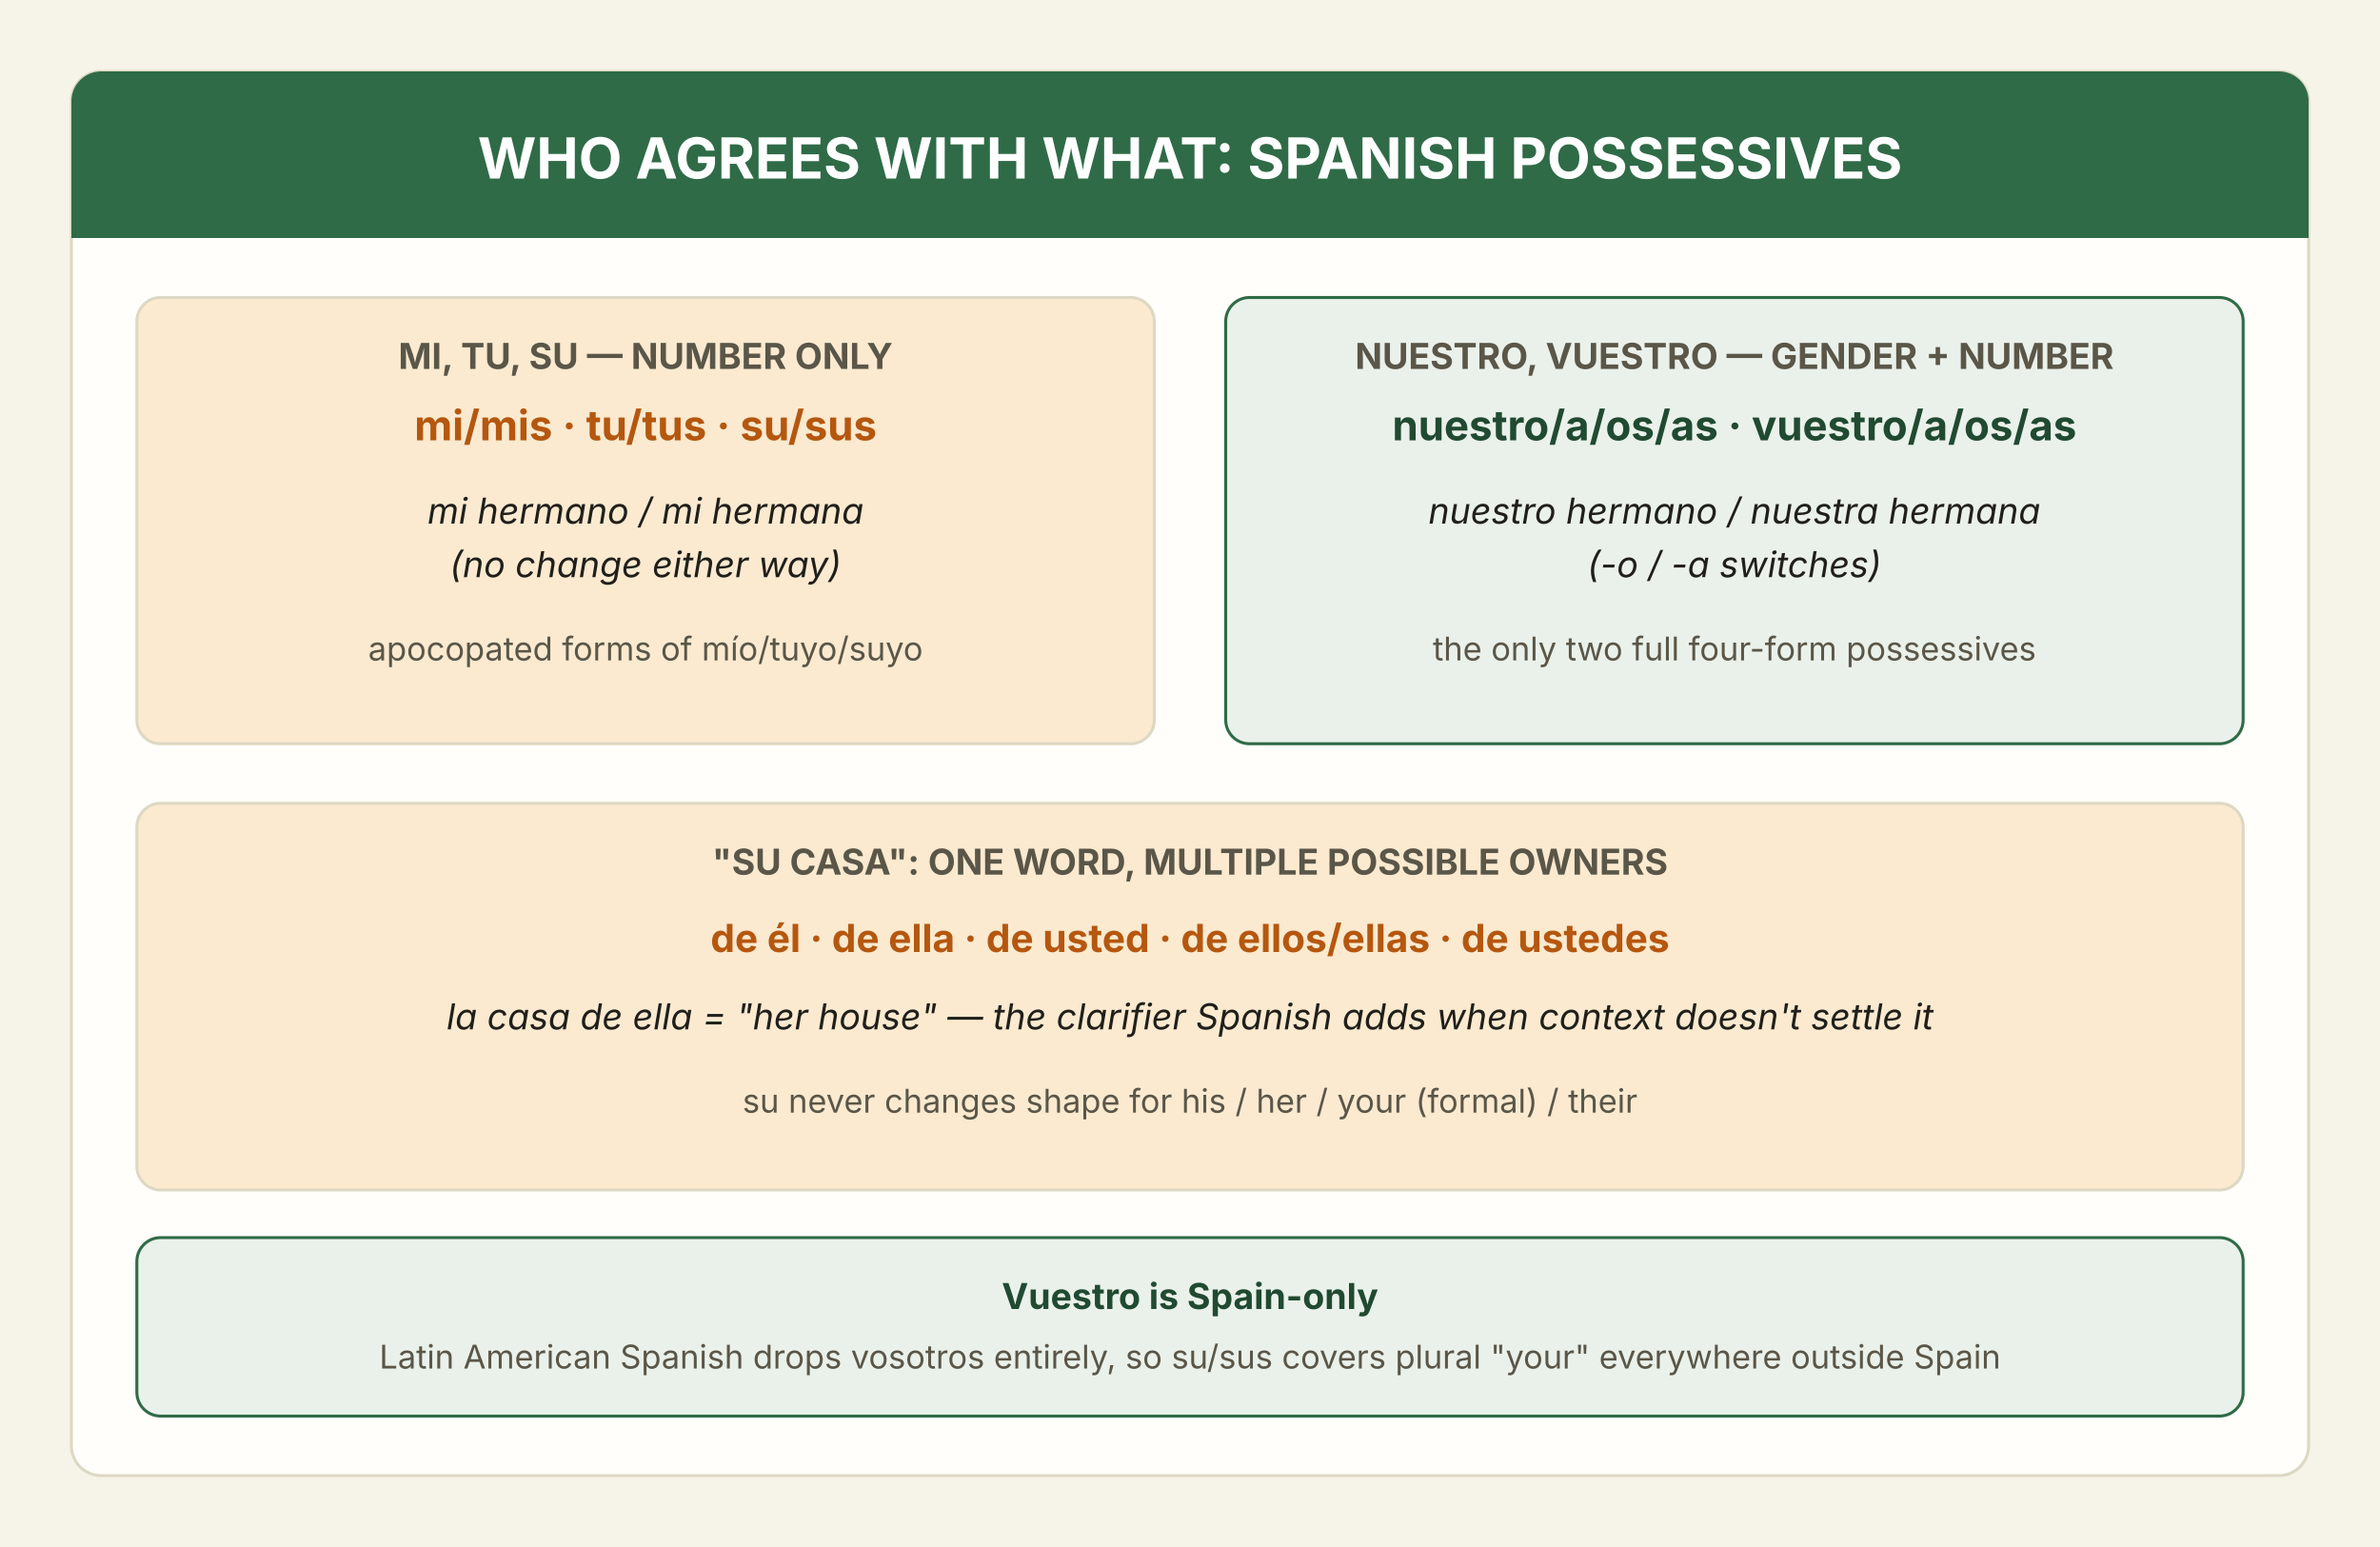
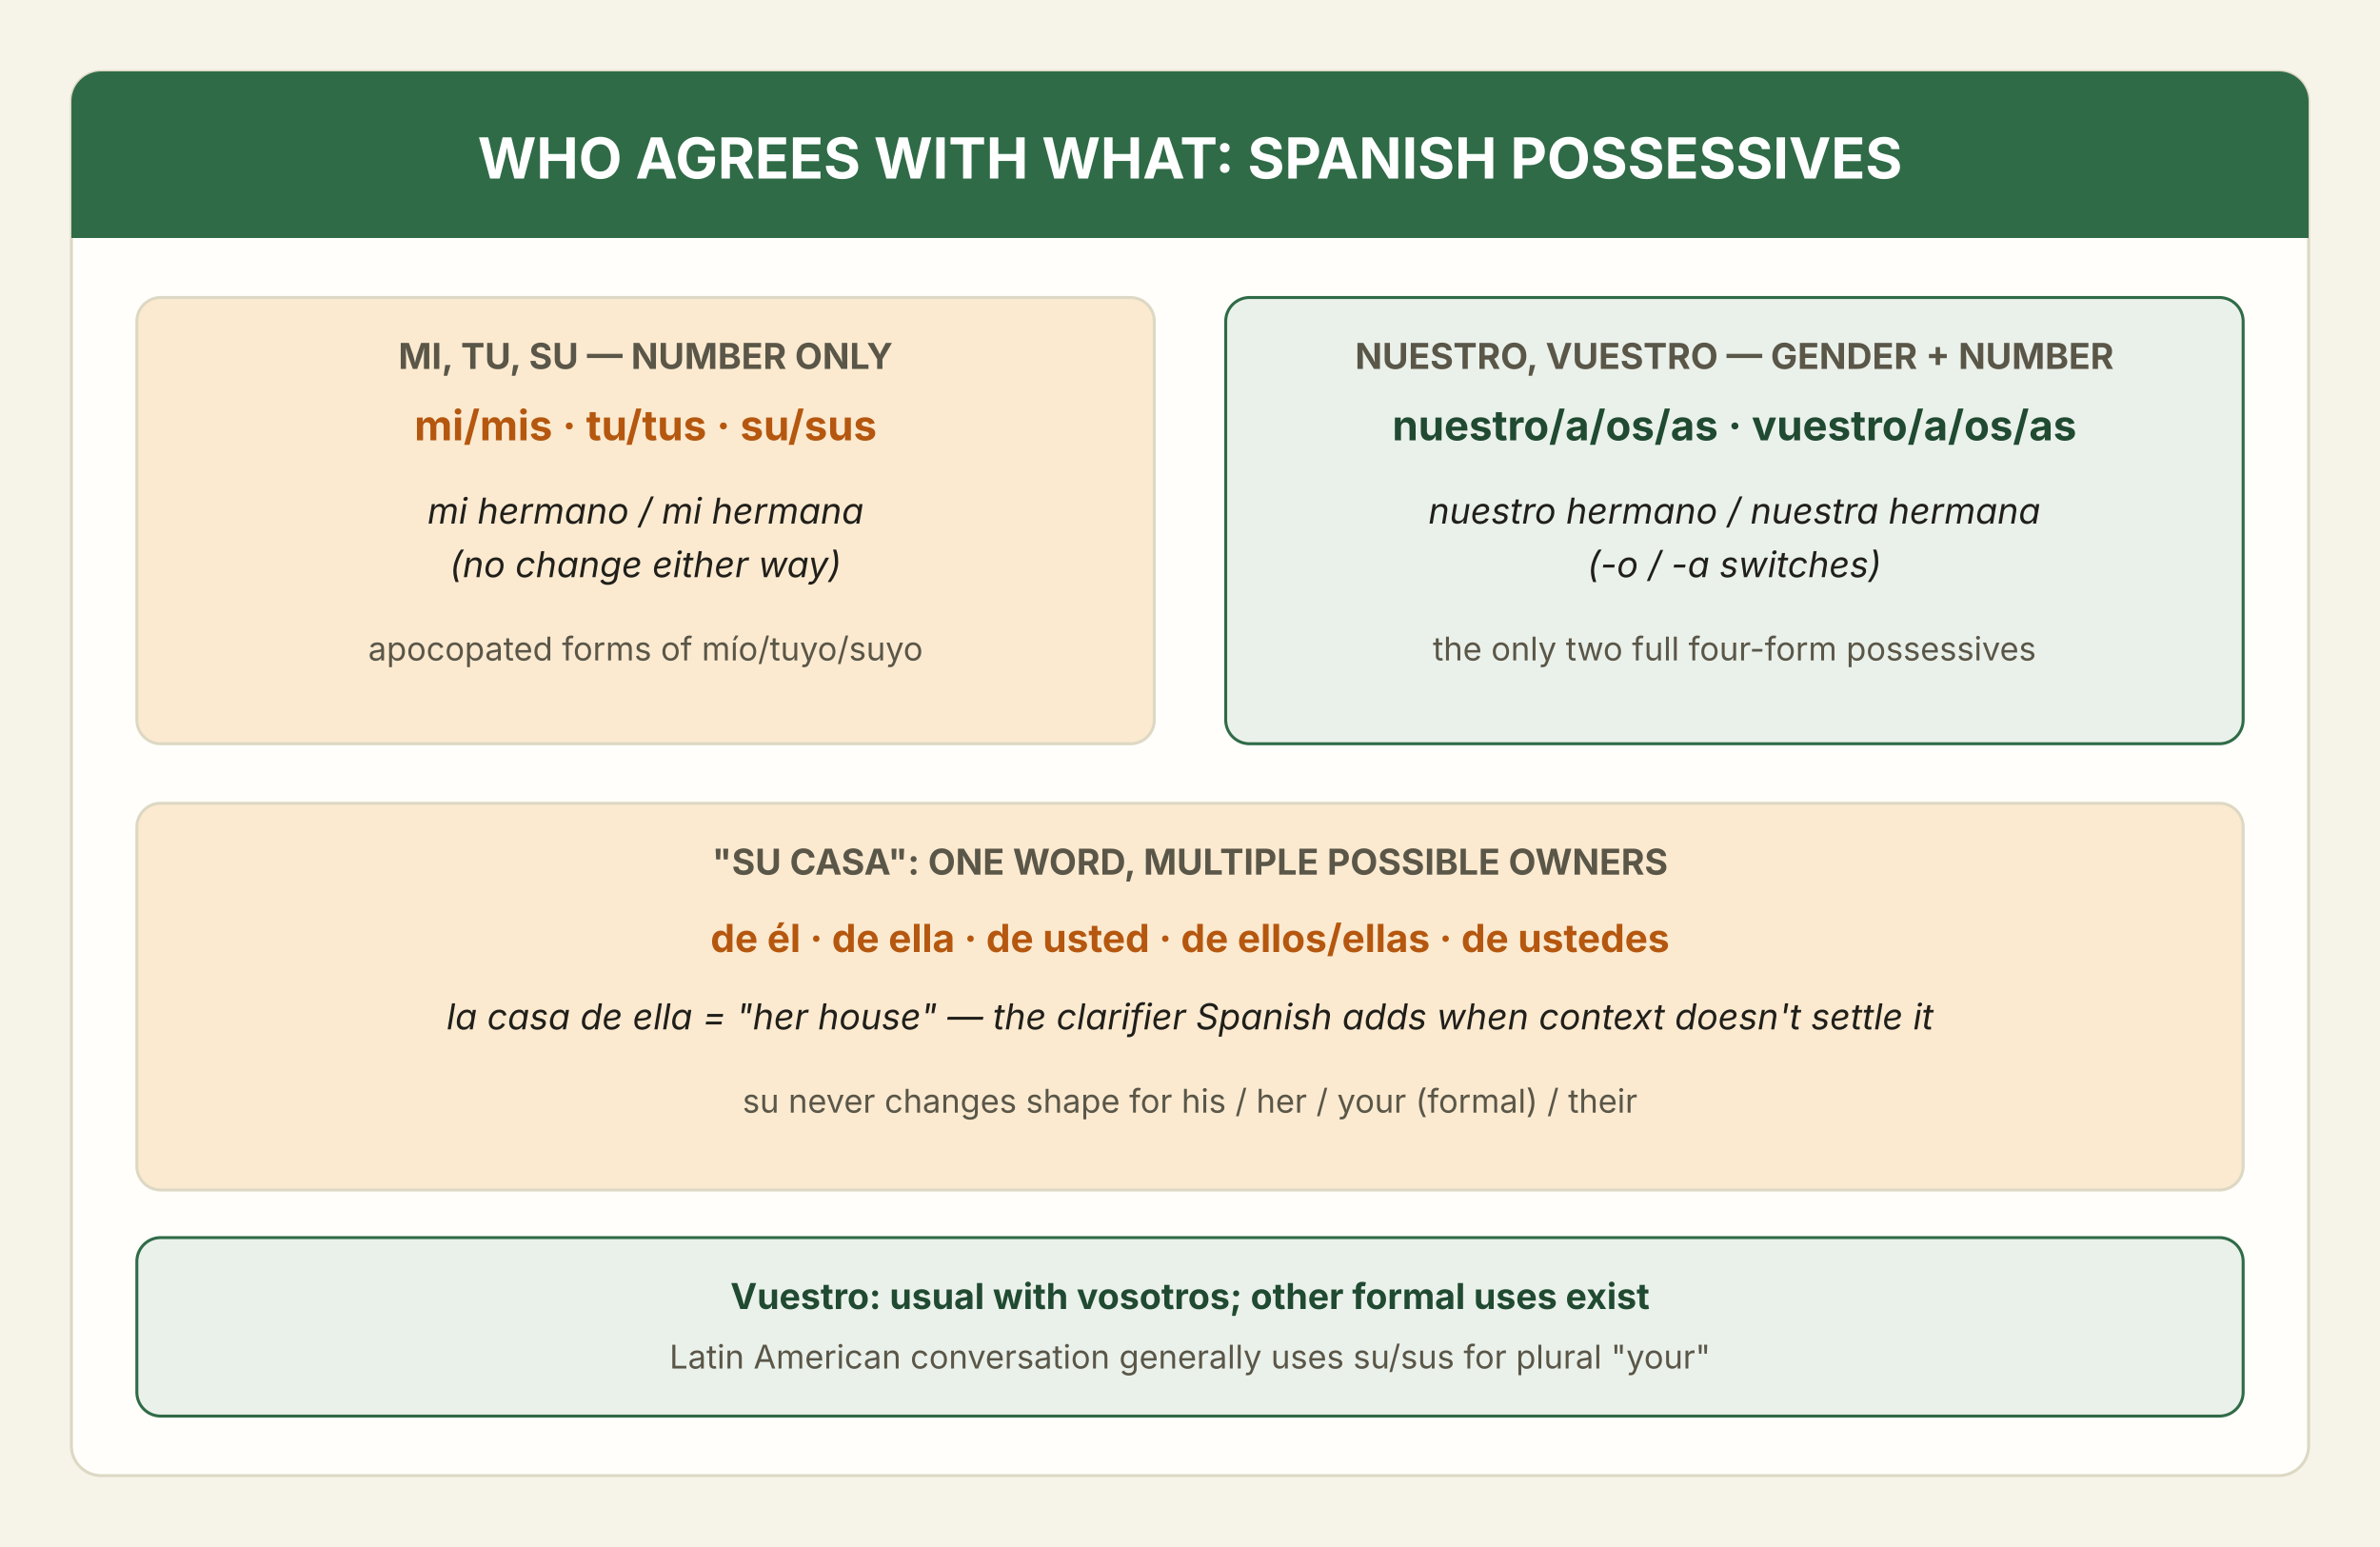
<svg xmlns="http://www.w3.org/2000/svg" viewBox="0 0 800 520" font-family="system-ui, -apple-system, sans-serif">
  <rect width="800" height="520" fill="#f6f4e9" />
  <rect x="24" y="24" width="752" height="472" rx="10" fill="#fffefa" stroke="#ddd8c4" />
  <rect x="24" y="24" width="752" height="56" rx="10" fill="#2f6b47" />
  <rect x="24" y="60" width="752" height="20" fill="#2f6b47" />
  <text x="400" y="60" text-anchor="middle" fill="#ffffff" font-size="19" font-weight="700">WHO AGREES WITH WHAT: SPANISH POSSESSIVES</text>
  <rect x="46" y="100" width="342" height="150" rx="8" fill="#fbead0" stroke="#ddd8c4" />
  <rect x="412" y="100" width="342" height="150" rx="8" fill="#eaf1ea" stroke="#2f6b47" />
  <text x="217" y="124" text-anchor="middle" fill="#5a5648" font-size="12" font-weight="700">MI, TU, SU — NUMBER ONLY</text>
  <text x="217" y="148" text-anchor="middle" fill="#b5570f" font-size="14" font-weight="700">mi/mis · tu/tus · su/sus</text>
  <text x="217" y="176" text-anchor="middle" fill="#201f1a" font-size="12" font-style="italic">mi hermano / mi hermana</text>
  <text x="217" y="194" text-anchor="middle" fill="#201f1a" font-size="12" font-style="italic">(no change either way)</text>
  <text x="217" y="222" text-anchor="middle" fill="#5a5648" font-size="11">apocopated forms of mío/tuyo/suyo</text>
  <text x="583" y="124" text-anchor="middle" fill="#5a5648" font-size="12" font-weight="700">NUESTRO, VUESTRO — GENDER + NUMBER</text>
  <text x="583" y="148" text-anchor="middle" fill="#204a31" font-size="14" font-weight="700">nuestro/a/os/as · vuestro/a/os/as</text>
  <text x="583" y="176" text-anchor="middle" fill="#201f1a" font-size="12" font-style="italic">nuestro hermano / nuestra hermana</text>
  <text x="583" y="194" text-anchor="middle" fill="#201f1a" font-size="12" font-style="italic">(-o / -a switches)</text>
  <text x="583" y="222" text-anchor="middle" fill="#5a5648" font-size="11">the only two full four-form possessives</text>
  <rect x="46" y="270" width="708" height="130" rx="8" fill="#fbead0" stroke="#ddd8c4" />
  <text x="400" y="294" text-anchor="middle" fill="#5a5648" font-size="12" font-weight="700">"SU CASA": ONE WORD, MULTIPLE POSSIBLE OWNERS</text>
  <text x="400" y="320" text-anchor="middle" fill="#b5570f" font-size="13" font-weight="700">de él · de ella · de usted · de ellos/ellas · de ustedes</text>
  <text x="400" y="346" text-anchor="middle" fill="#201f1a" font-size="12" font-style="italic">la casa de ella = "her house" — the clarifier Spanish adds when context doesn't settle it</text>
  <text x="400" y="374" text-anchor="middle" fill="#5a5648" font-size="11">su never changes shape for his / her / your (formal) / their</text>
  <rect x="46" y="416" width="708" height="60" rx="8" fill="#eaf1ea" stroke="#2f6b47" />
-   <text x="400" y="440" text-anchor="middle" fill="#204a31" font-size="12" font-weight="700">Vuestro is Spain-only</text>
-   <text x="400" y="460" text-anchor="middle" fill="#5a5648" font-size="11">Latin American Spanish drops vosotros entirely, so su/sus covers plural "your" everywhere outside Spain</text>
+   <text x="400" y="440" text-anchor="middle" fill="#204a31" font-size="12" font-weight="700">Vuestro: usual with vosotros; other formal uses exist</text>
+   <text x="400" y="460" text-anchor="middle" fill="#5a5648" font-size="11">Latin American conversation generally uses su/sus for plural "your"</text>
</svg>
